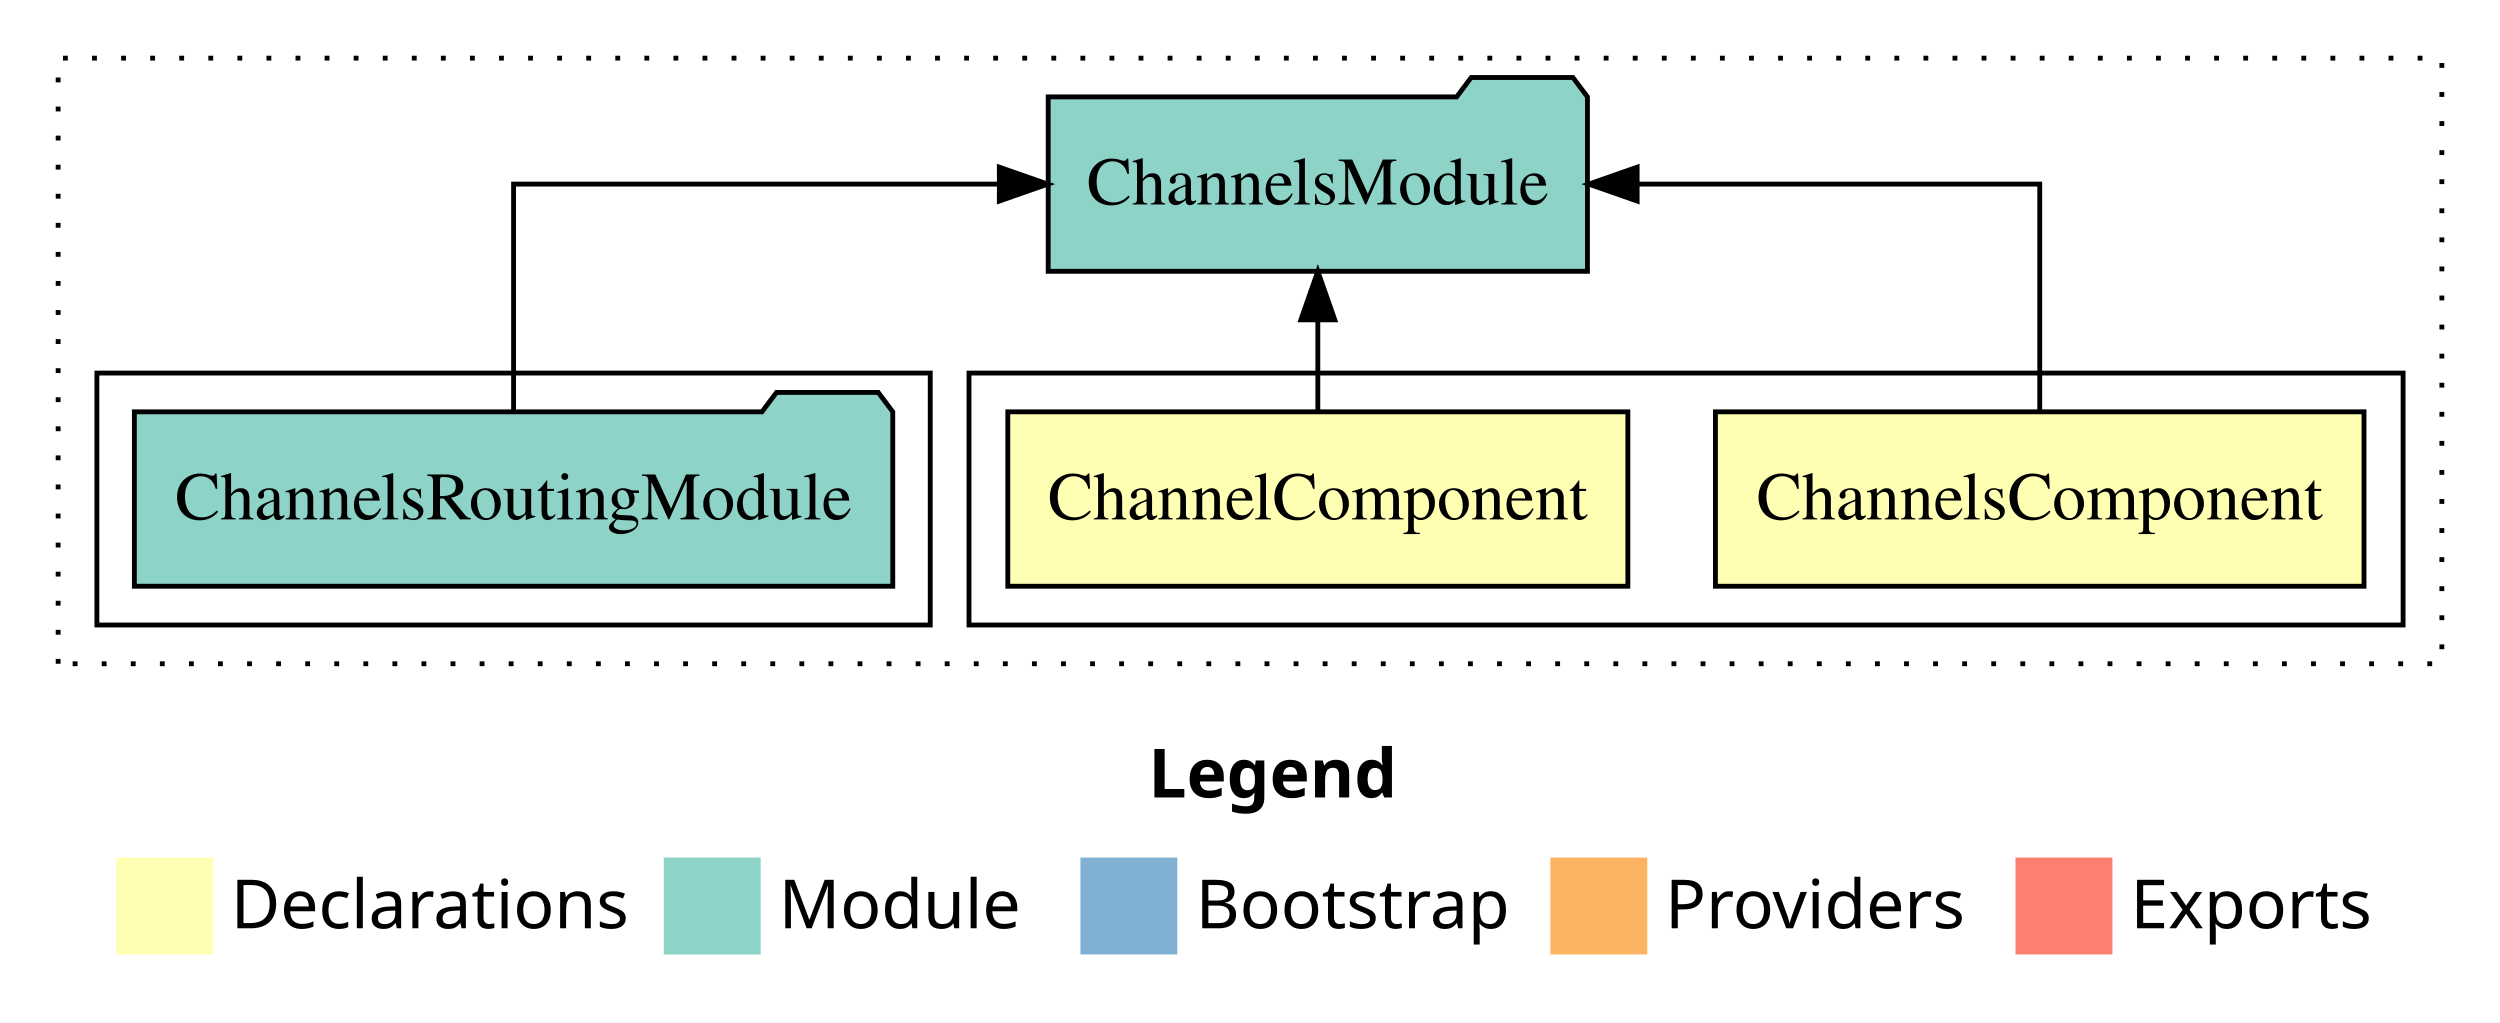
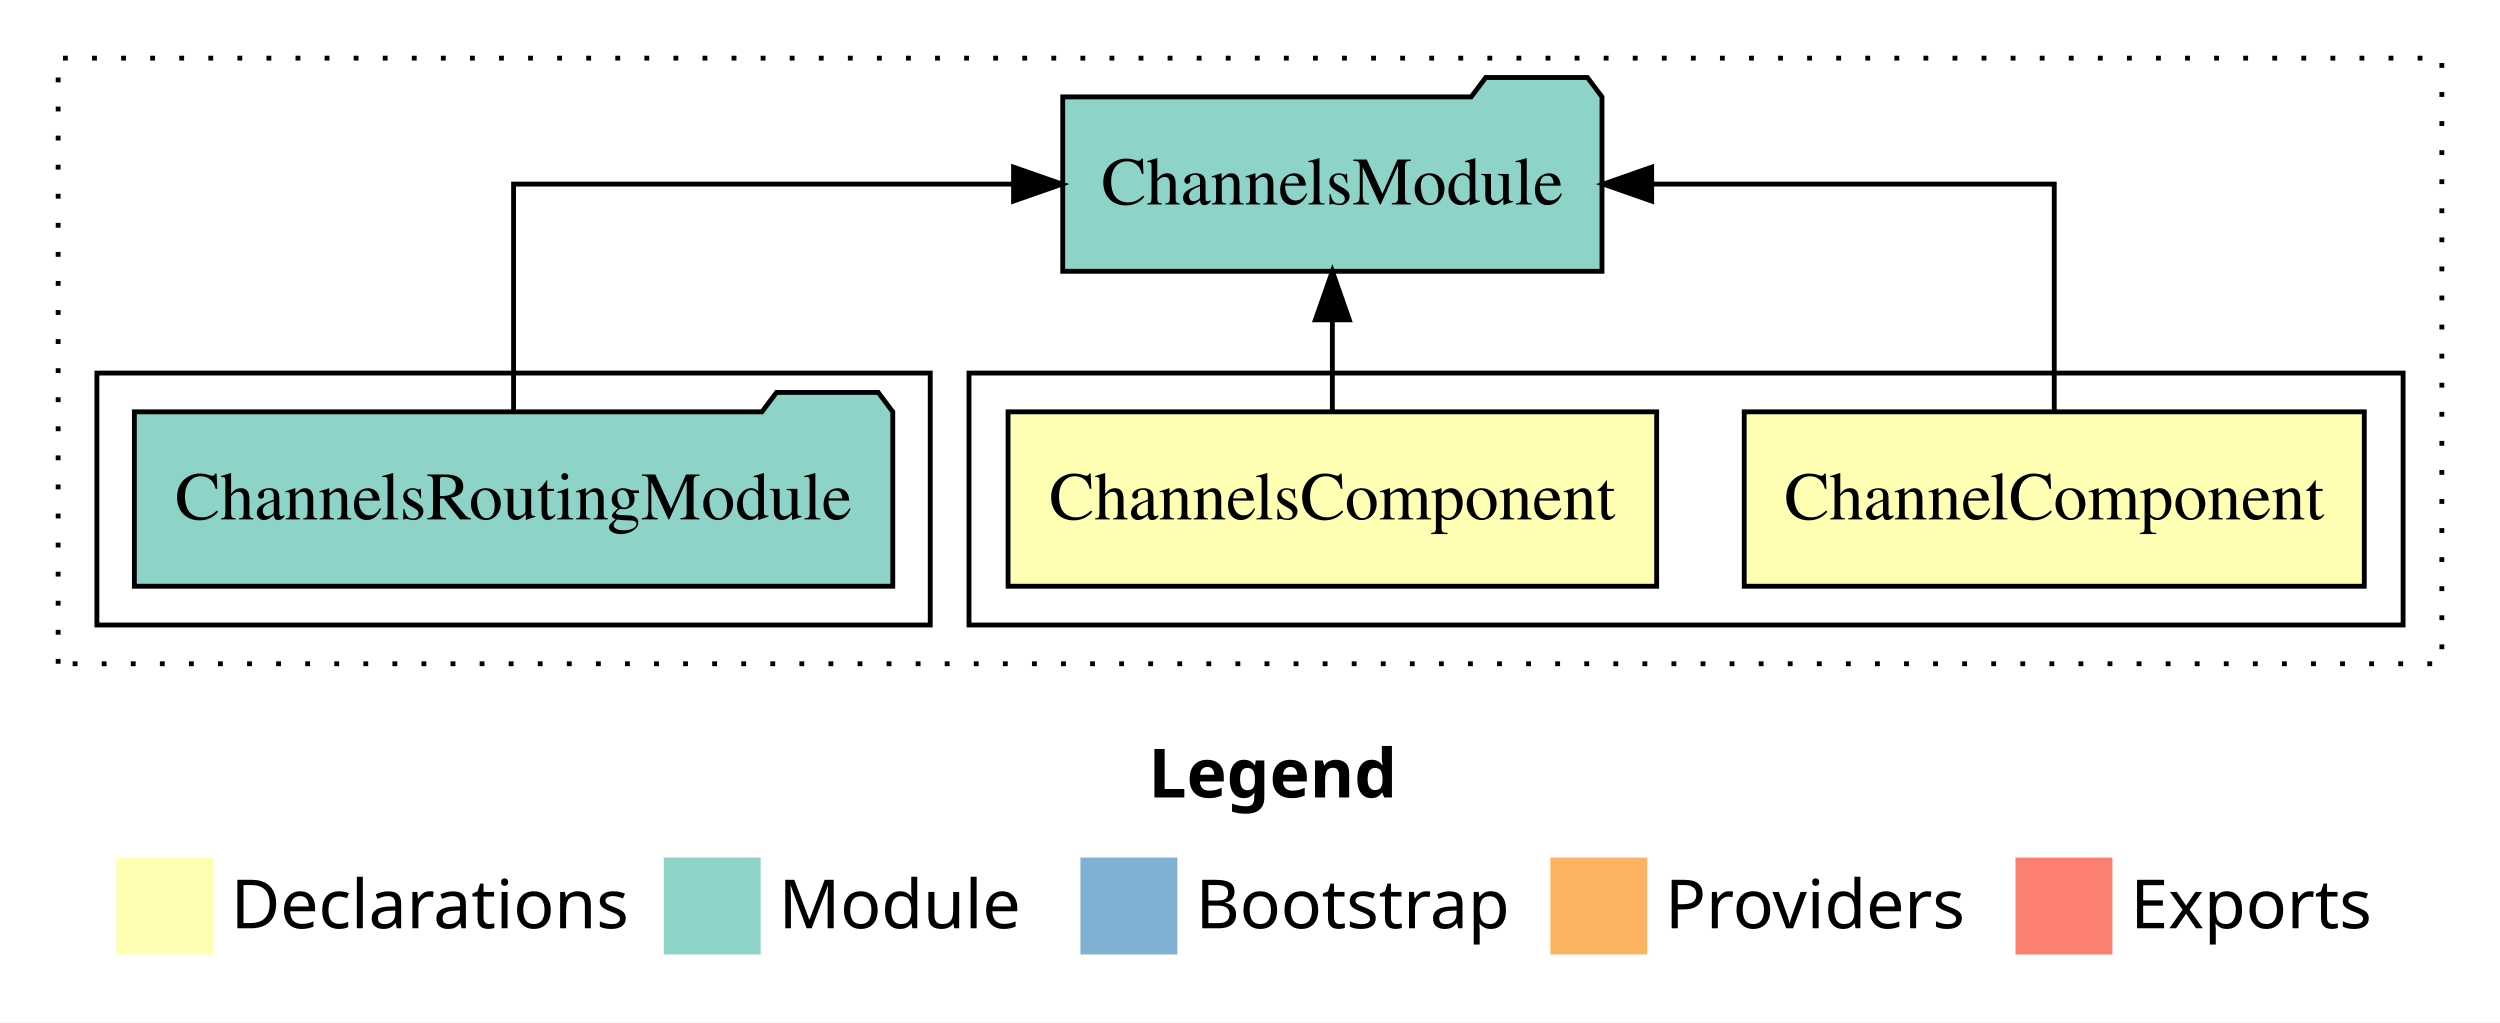
<svg xmlns="http://www.w3.org/2000/svg" width="516pt" height="211pt" viewBox="0.00 0.00 516.00 211.00">
  <g id="graph0" class="graph" transform="scale(1 1) rotate(0) translate(4 207)">
    <polygon fill="#ffffff" stroke="transparent" points="-4,4 -4,-207 512,-207 512,4 -4,4" />
    <text text-anchor="start" x="233.009" y="-42.4" font-family="sans-serif" font-weight="bold" font-size="14.00" fill="#000000">Legend</text>
    <polygon fill="#ffffb3" stroke="transparent" points="20,-10 20,-30 40,-30 40,-10 20,-10" />
    <text text-anchor="start" x="43.629" y="-15.4" font-family="sans-serif" font-size="14.00" fill="#000000">  Declarations</text>
    <polygon fill="#8dd3c7" stroke="transparent" points="133,-10 133,-30 153,-30 153,-10 133,-10" />
    <text text-anchor="start" x="156.725" y="-15.4" font-family="sans-serif" font-size="14.00" fill="#000000">  Module</text>
    <polygon fill="#80b1d3" stroke="transparent" points="219,-10 219,-30 239,-30 239,-10 219,-10" />
    <text text-anchor="start" x="242.781" y="-15.4" font-family="sans-serif" font-size="14.00" fill="#000000">  Bootstrap</text>
    <polygon fill="#fdb462" stroke="transparent" points="316,-10 316,-30 336,-30 336,-10 316,-10" />
    <text text-anchor="start" x="339.673" y="-15.4" font-family="sans-serif" font-size="14.00" fill="#000000">  Providers</text>
    <polygon fill="#fb8072" stroke="transparent" points="412,-10 412,-30 432,-30 432,-10 412,-10" />
    <text text-anchor="start" x="435.726" y="-15.4" font-family="sans-serif" font-size="14.00" fill="#000000">  Exports</text>
    <g id="clust1" class="cluster">
      <polygon fill="none" stroke="#000000" stroke-dasharray="1,5" points="8,-70 8,-195 500,-195 500,-70 8,-70" />
    </g>
    <g id="clust2" class="cluster">
      <polygon fill="none" stroke="#000000" points="196,-78 196,-130 492,-130 492,-78 196,-78" />
    </g>
    <g id="clust5" class="cluster">
      <polygon fill="none" stroke="#000000" points="16,-78 16,-130 188,-130 188,-78 16,-78" />
    </g>
    <g id="node1" class="node">
-       <polygon fill="#ffffb3" stroke="#000000" points="483.934,-122 350.066,-122 350.066,-86 483.934,-86 483.934,-122" />
-       <text text-anchor="middle" x="417" y="-99.8" font-family="Times,serif" font-size="14.00" fill="#000000">ChannelsComponent</text>
+       <polygon fill="#ffffb3" stroke="#000000" points="483.989,-122 356.011,-122 356.011,-86 483.989,-86 483.989,-122" />
+       <text text-anchor="middle" x="420" y="-99.8" font-family="Times,serif" font-size="14.00" fill="#000000">ChannelComponent</text>
    </g>
    <g id="node3" class="node">
-       <polygon fill="#8dd3c7" stroke="#000000" points="323.651,-187 320.651,-191 299.651,-191 296.651,-187 212.349,-187 212.349,-151 323.651,-151 323.651,-187" />
-       <text text-anchor="middle" x="268" y="-164.8" font-family="Times,serif" font-size="14.00" fill="#000000">ChannelsModule</text>
+       <polygon fill="#8dd3c7" stroke="#000000" points="326.651,-187 323.651,-191 302.651,-191 299.651,-187 215.349,-187 215.349,-151 326.651,-151 326.651,-187" />
+       <text text-anchor="middle" x="271" y="-164.8" font-family="Times,serif" font-size="14.00" fill="#000000">ChannelsModule</text>
    </g>
    <g id="edge1" class="edge">
-       <path fill="none" stroke="#000000" d="M417,-122.106C417,-141.339 417,-169 417,-169 417,-169 333.906,-169 333.906,-169" />
-       <polygon fill="#000000" stroke="#000000" points="333.906,-165.5 323.906,-169 333.906,-172.5 333.906,-165.5" />
+       <path fill="none" stroke="#000000" d="M420,-122.106C420,-141.339 420,-169 420,-169 420,-169 336.906,-169 336.906,-169" />
+       <polygon fill="#000000" stroke="#000000" points="336.906,-165.5 326.906,-169 336.906,-172.5 336.906,-165.5" />
    </g>
    <g id="node2" class="node">
-       <polygon fill="#ffffb3" stroke="#000000" points="331.989,-122 204.011,-122 204.011,-86 331.989,-86 331.989,-122" />
-       <text text-anchor="middle" x="268" y="-99.8" font-family="Times,serif" font-size="14.00" fill="#000000">ChannelComponent</text>
+       <polygon fill="#ffffb3" stroke="#000000" points="337.934,-122 204.066,-122 204.066,-86 337.934,-86 337.934,-122" />
+       <text text-anchor="middle" x="271" y="-99.8" font-family="Times,serif" font-size="14.00" fill="#000000">ChannelsComponent</text>
    </g>
    <g id="edge2" class="edge">
-       <path fill="none" stroke="#000000" d="M268,-122.106C268,-122.106 268,-140.991 268,-140.991" />
-       <polygon fill="#000000" stroke="#000000" points="264.5,-140.991 268,-150.991 271.5,-140.991 264.5,-140.991" />
+       <path fill="none" stroke="#000000" d="M271,-122.106C271,-122.106 271,-140.991 271,-140.991" />
+       <polygon fill="#000000" stroke="#000000" points="267.5,-140.991 271,-150.991 274.5,-140.991 267.5,-140.991" />
    </g>
    <g id="node4" class="node">
      <polygon fill="#8dd3c7" stroke="#000000" points="180.269,-122 177.269,-126 156.269,-126 153.269,-122 23.731,-122 23.731,-86 180.269,-86 180.269,-122" />
      <text text-anchor="middle" x="102" y="-99.8" font-family="Times,serif" font-size="14.00" fill="#000000">ChannelsRoutingModule</text>
    </g>
    <g id="edge3" class="edge">
-       <path fill="none" stroke="#000000" d="M102,-122.106C102,-141.339 102,-169 102,-169 102,-169 202.263,-169 202.263,-169" />
-       <polygon fill="#000000" stroke="#000000" points="202.263,-172.5 212.263,-169 202.263,-165.5 202.263,-172.5" />
+       <path fill="none" stroke="#000000" d="M102,-122.106C102,-141.339 102,-169 102,-169 102,-169 205.195,-169 205.195,-169" />
+       <polygon fill="#000000" stroke="#000000" points="205.195,-172.5 215.195,-169 205.195,-165.5 205.195,-172.5" />
    </g>
  </g>
</svg>
